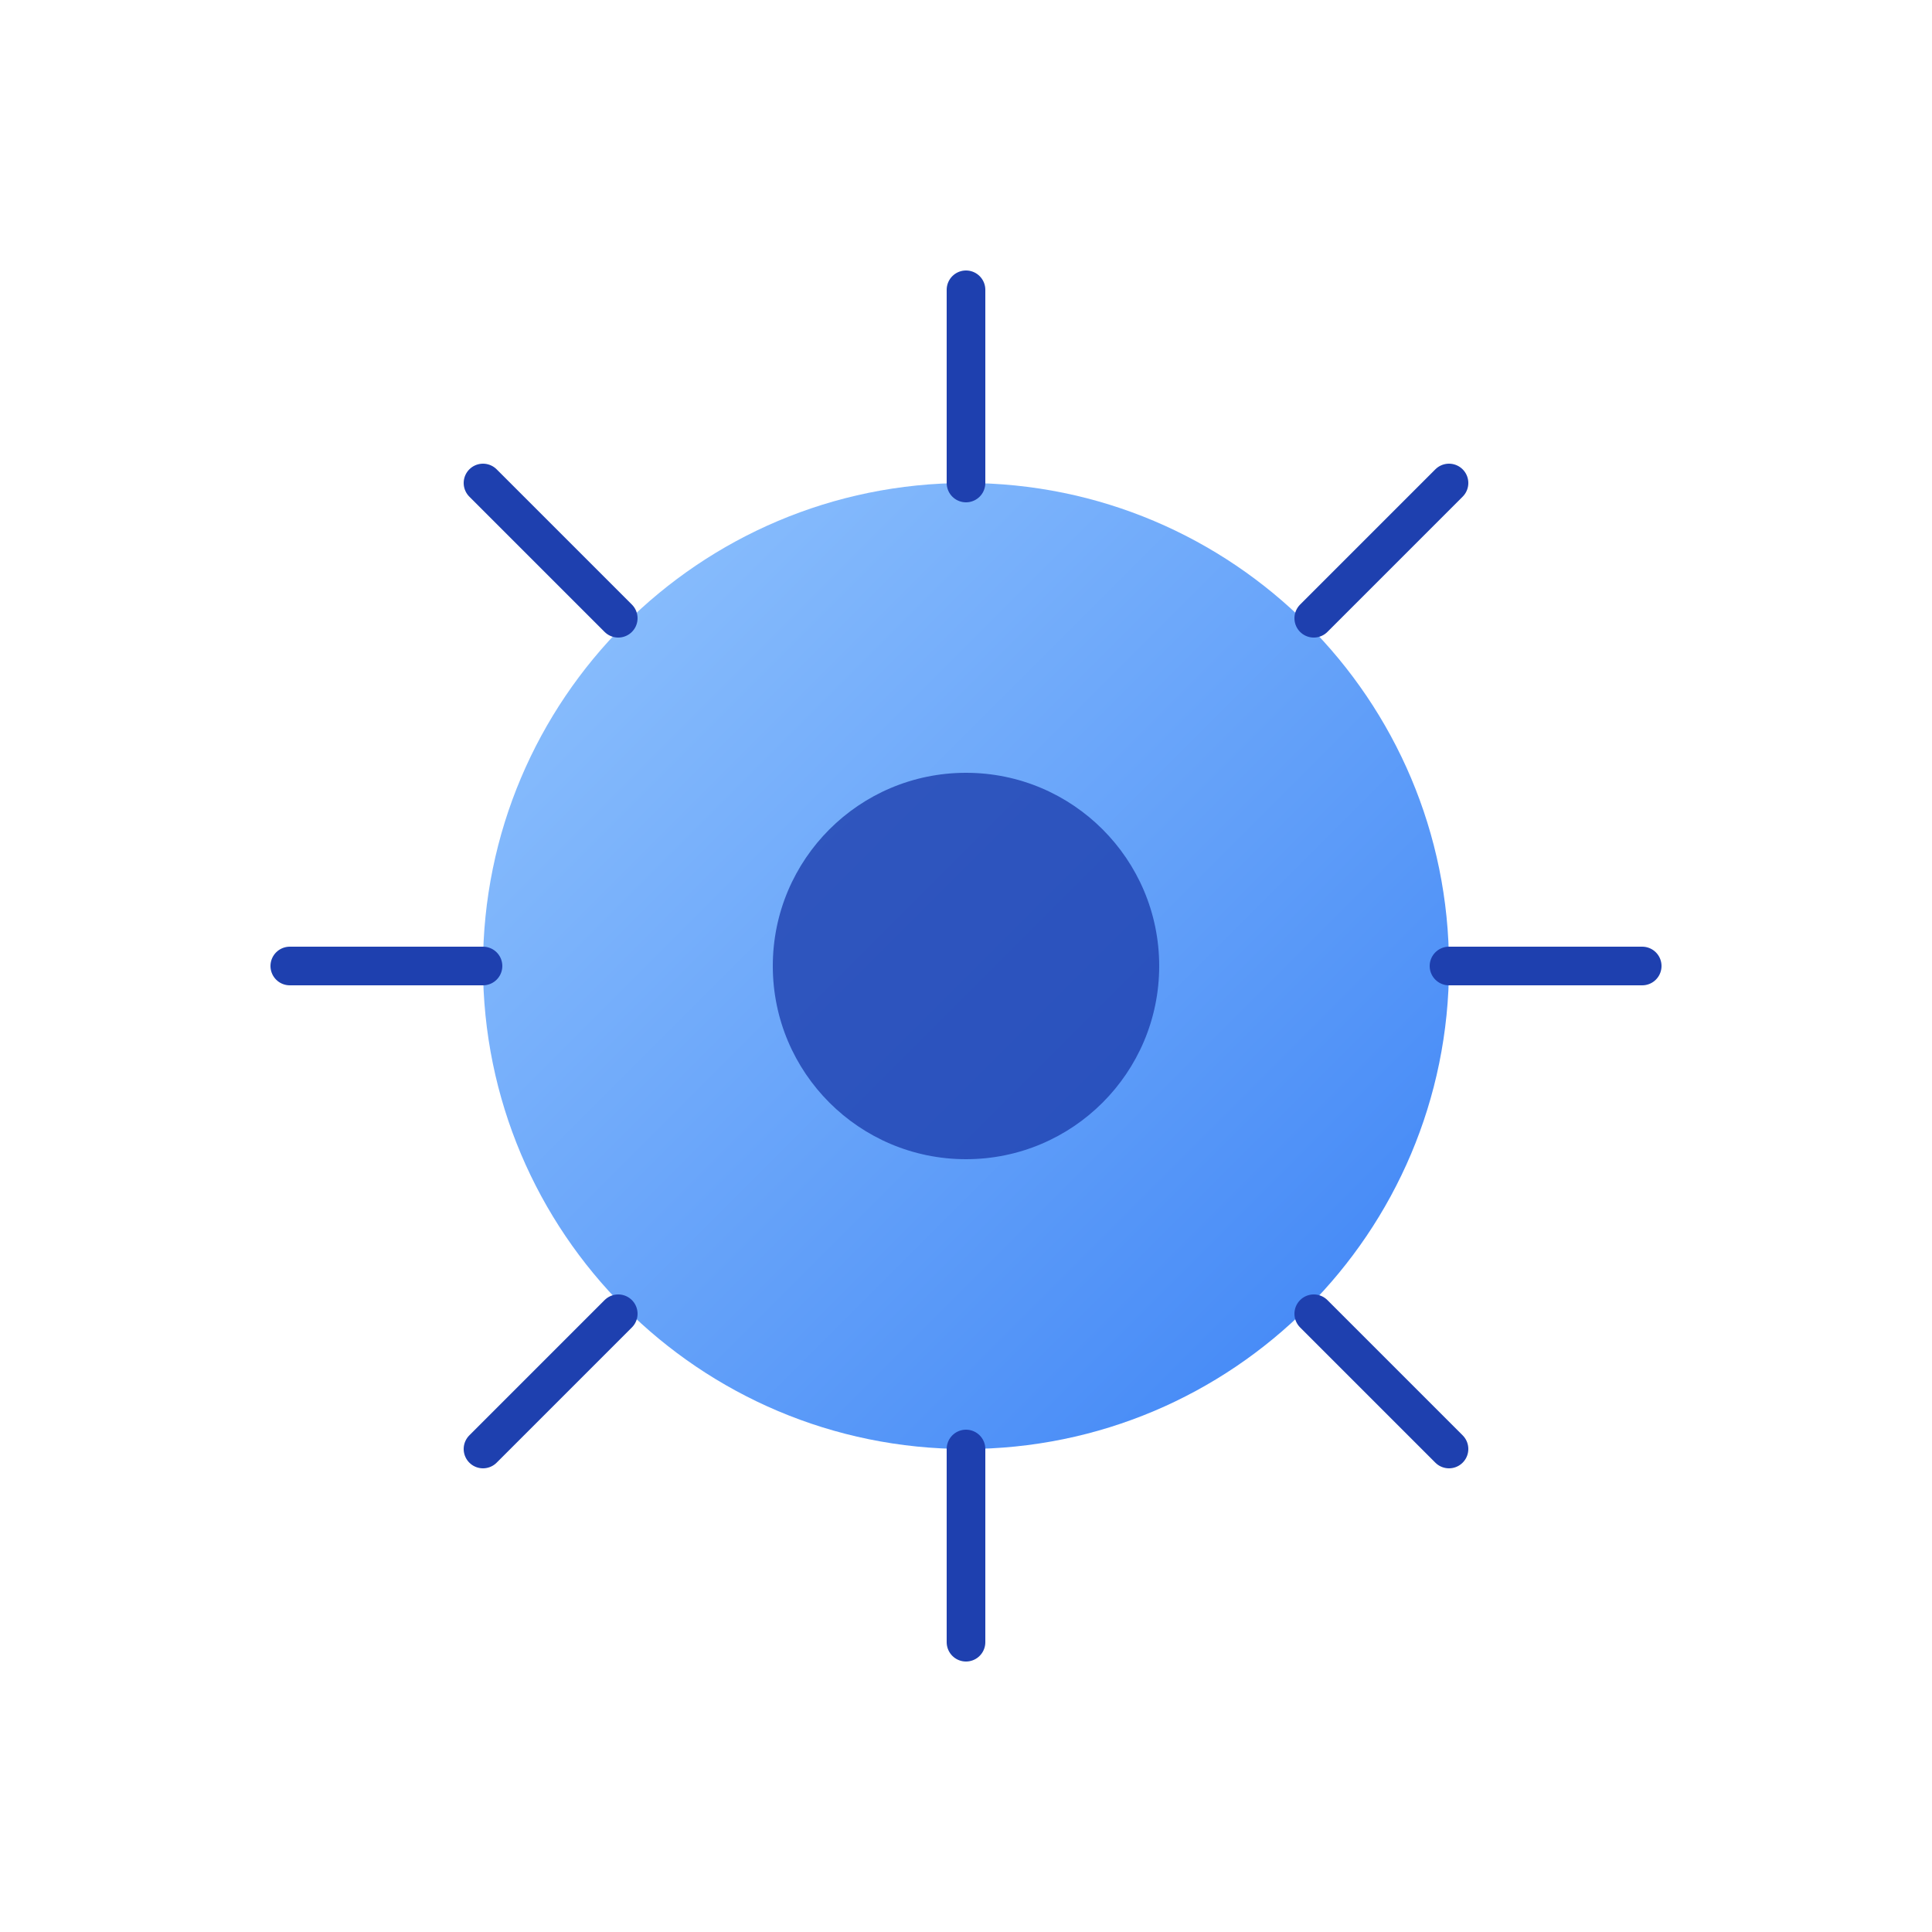
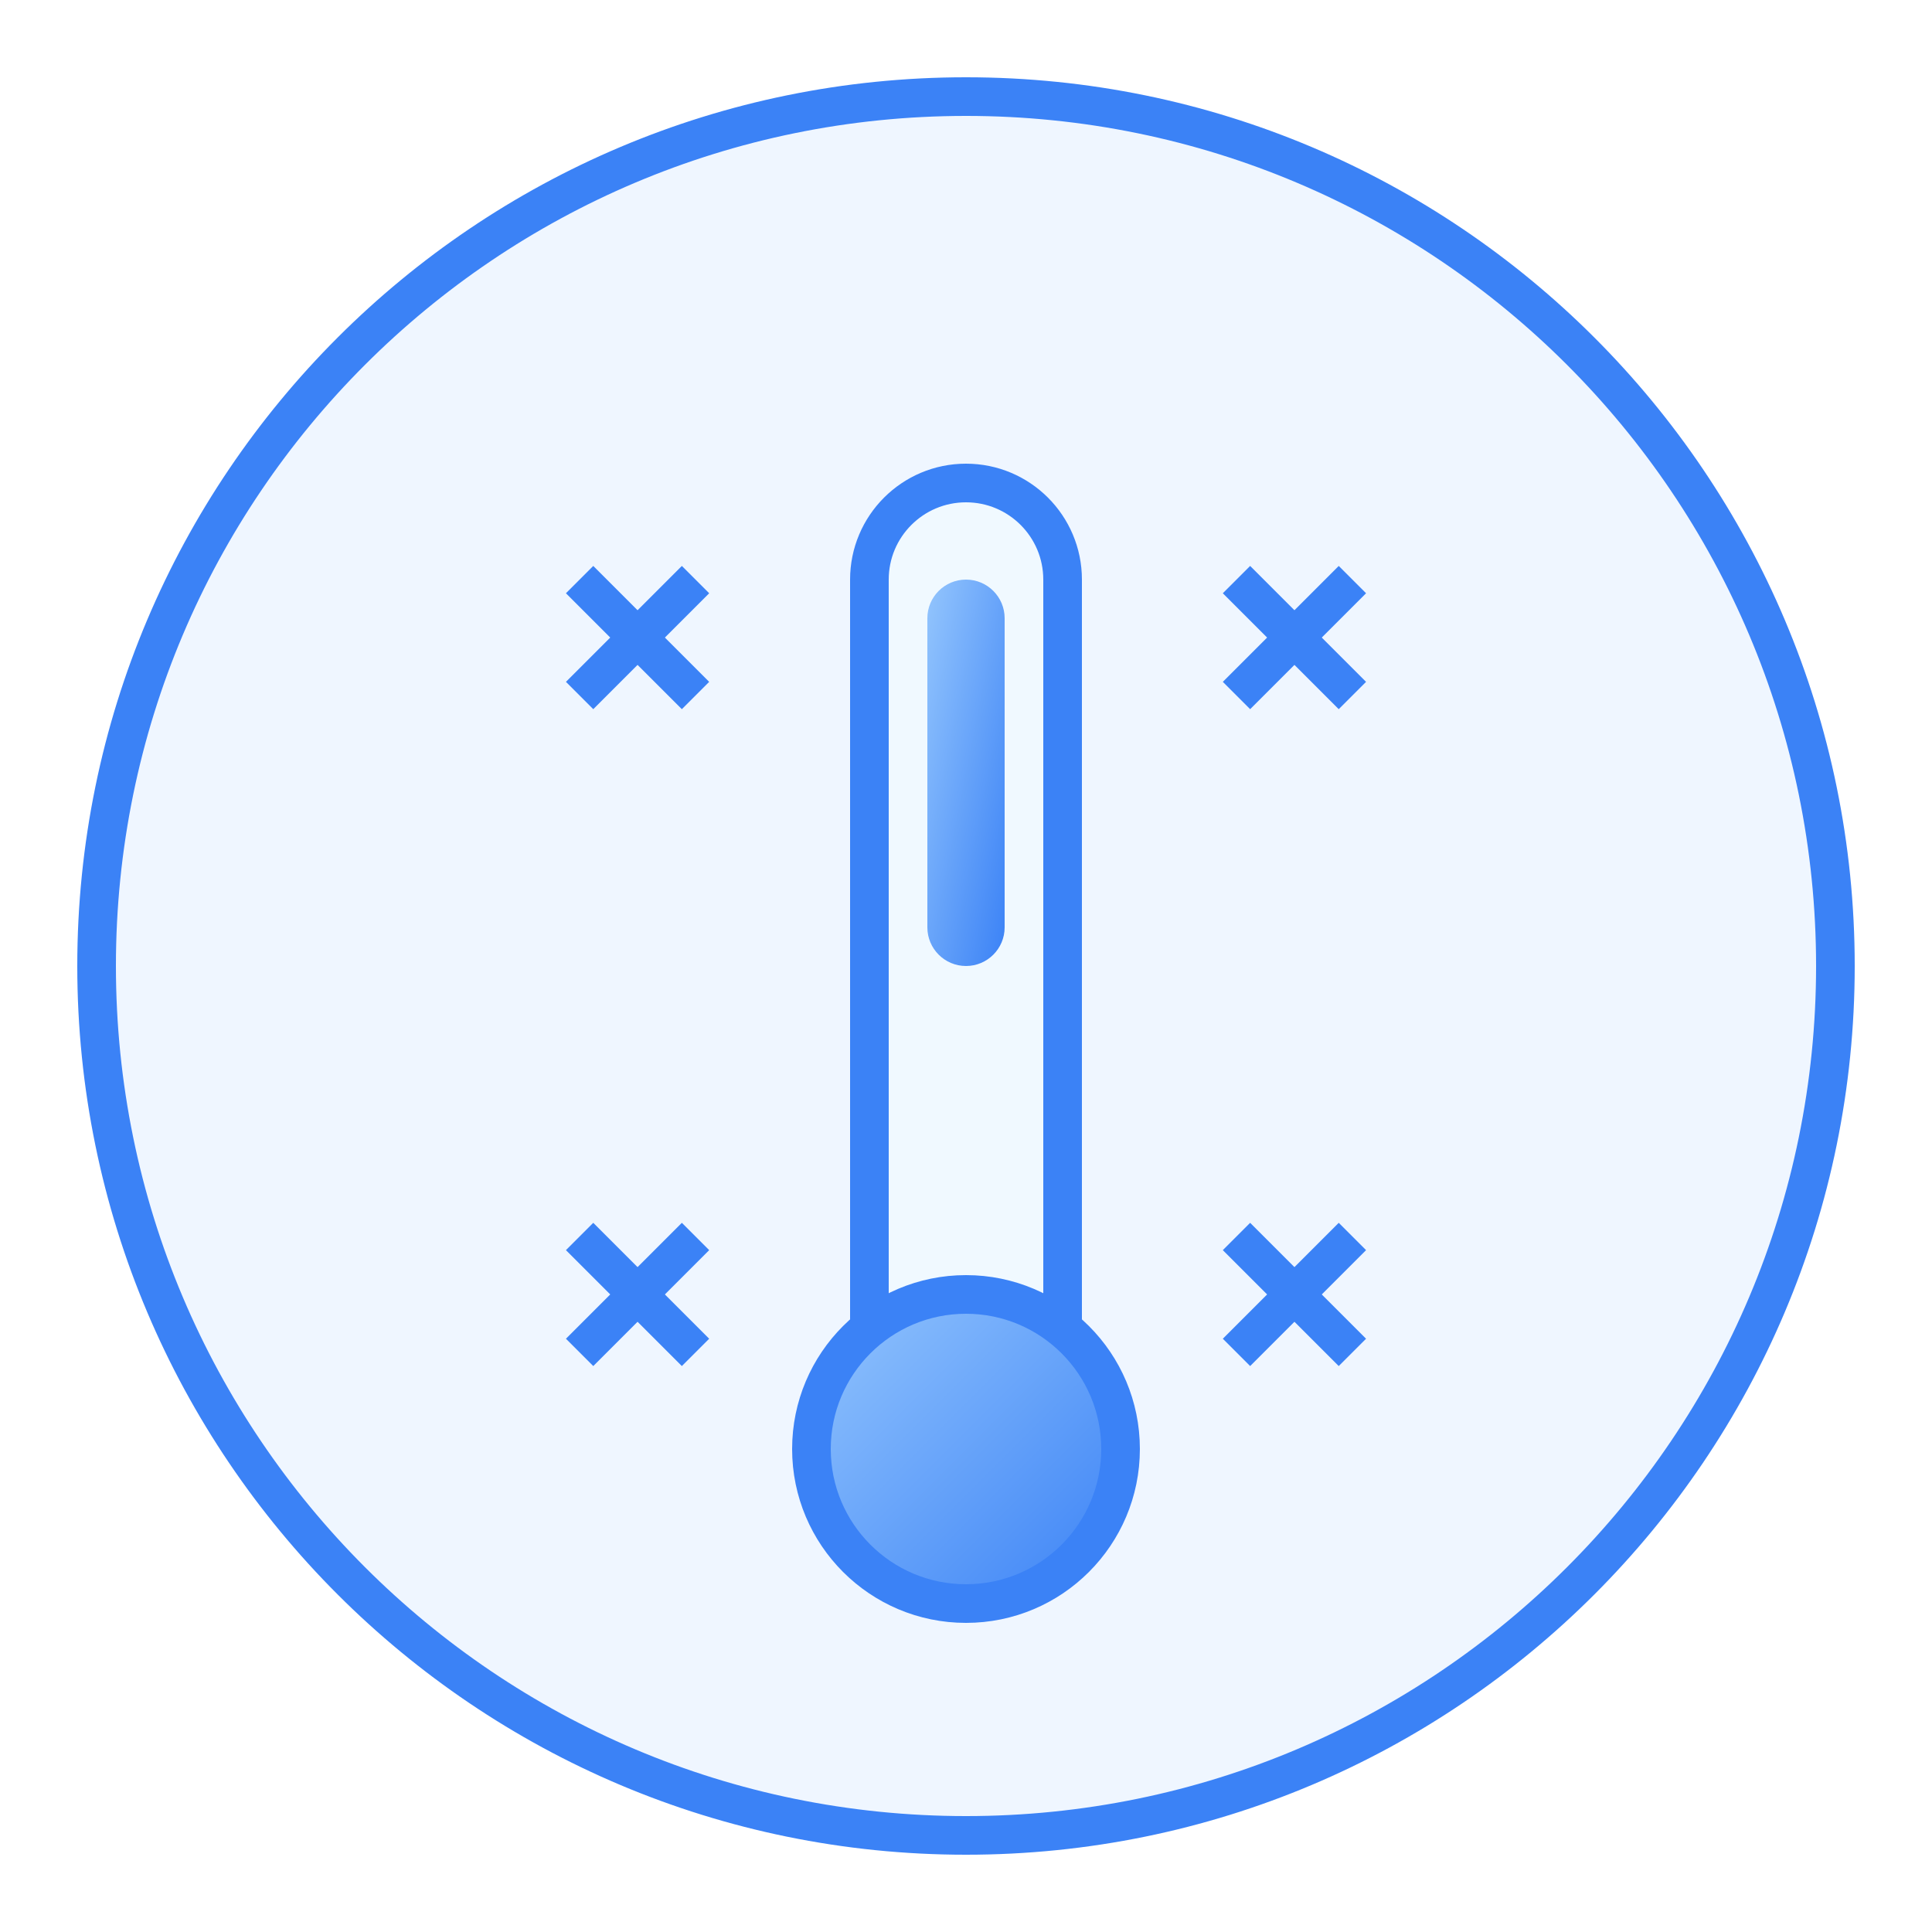
- <svg xmlns="http://www.w3.org/2000/svg" viewBox="0 0 100 100">
+ <svg xmlns="http://www.w3.org/2000/svg" width="100" height="100" viewBox="0 0 100 100">
  <defs>
-     <linearGradient id="cold-gradient" x1="0%" y1="0%" x2="100%" y2="100%">
-       <stop offset="0%" stop-color="#93C5FD" />
-       <stop offset="100%" stop-color="#3B82F6" />
+     <linearGradient id="coldGradient" x1="0%" y1="0%" x2="100%" y2="100%">
+       <stop offset="0%" stop-color="#93c5fd" />
+       <stop offset="100%" stop-color="#3b82f6" />
    </linearGradient>
  </defs>
-   <circle cx="50" cy="50" r="25" fill="url(#cold-gradient)" />
-   <path d="M50 15 L50 25" stroke="#1E40AF" stroke-width="2" stroke-linecap="round" />
-   <path d="M75 25 L68 32" stroke="#1E40AF" stroke-width="2" stroke-linecap="round" />
-   <path d="M85 50 L75 50" stroke="#1E40AF" stroke-width="2" stroke-linecap="round" />
-   <path d="M75 75 L68 68" stroke="#1E40AF" stroke-width="2" stroke-linecap="round" />
-   <path d="M50 85 L50 75" stroke="#1E40AF" stroke-width="2" stroke-linecap="round" />
-   <path d="M25 75 L32 68" stroke="#1E40AF" stroke-width="2" stroke-linecap="round" />
-   <path d="M15 50 L25 50" stroke="#1E40AF" stroke-width="2" stroke-linecap="round" />
-   <path d="M25 25 L32 32" stroke="#1E40AF" stroke-width="2" stroke-linecap="round" />
-   <circle cx="50" cy="50" r="10" fill="#1E40AF" opacity="0.8" />
+   <circle cx="50" cy="50" r="45" fill="#eff6ff" stroke="#3b82f6" stroke-width="2" />
+   <rect x="45" y="25" width="10" height="50" rx="5" fill="#f0f9ff" stroke="#3b82f6" stroke-width="2" />
+   <circle cx="50" cy="75" r="8" fill="url(#coldGradient)" stroke="#3b82f6" stroke-width="2" />
+   <rect x="48" y="30" width="4" height="20" fill="url(#coldGradient)" rx="2" />
+   <line x1="30" y1="30" x2="36" y2="36" stroke="#3b82f6" stroke-width="2" />
+   <line x1="30" y1="36" x2="36" y2="30" stroke="#3b82f6" stroke-width="2" />
+   <line x1="70" y1="30" x2="64" y2="36" stroke="#3b82f6" stroke-width="2" />
+   <line x1="70" y1="36" x2="64" y2="30" stroke="#3b82f6" stroke-width="2" />
+   <line x1="30" y1="70" x2="36" y2="64" stroke="#3b82f6" stroke-width="2" />
+   <line x1="30" y1="64" x2="36" y2="70" stroke="#3b82f6" stroke-width="2" />
+   <line x1="70" y1="70" x2="64" y2="64" stroke="#3b82f6" stroke-width="2" />
+   <line x1="70" y1="64" x2="64" y2="70" stroke="#3b82f6" stroke-width="2" />
</svg>
